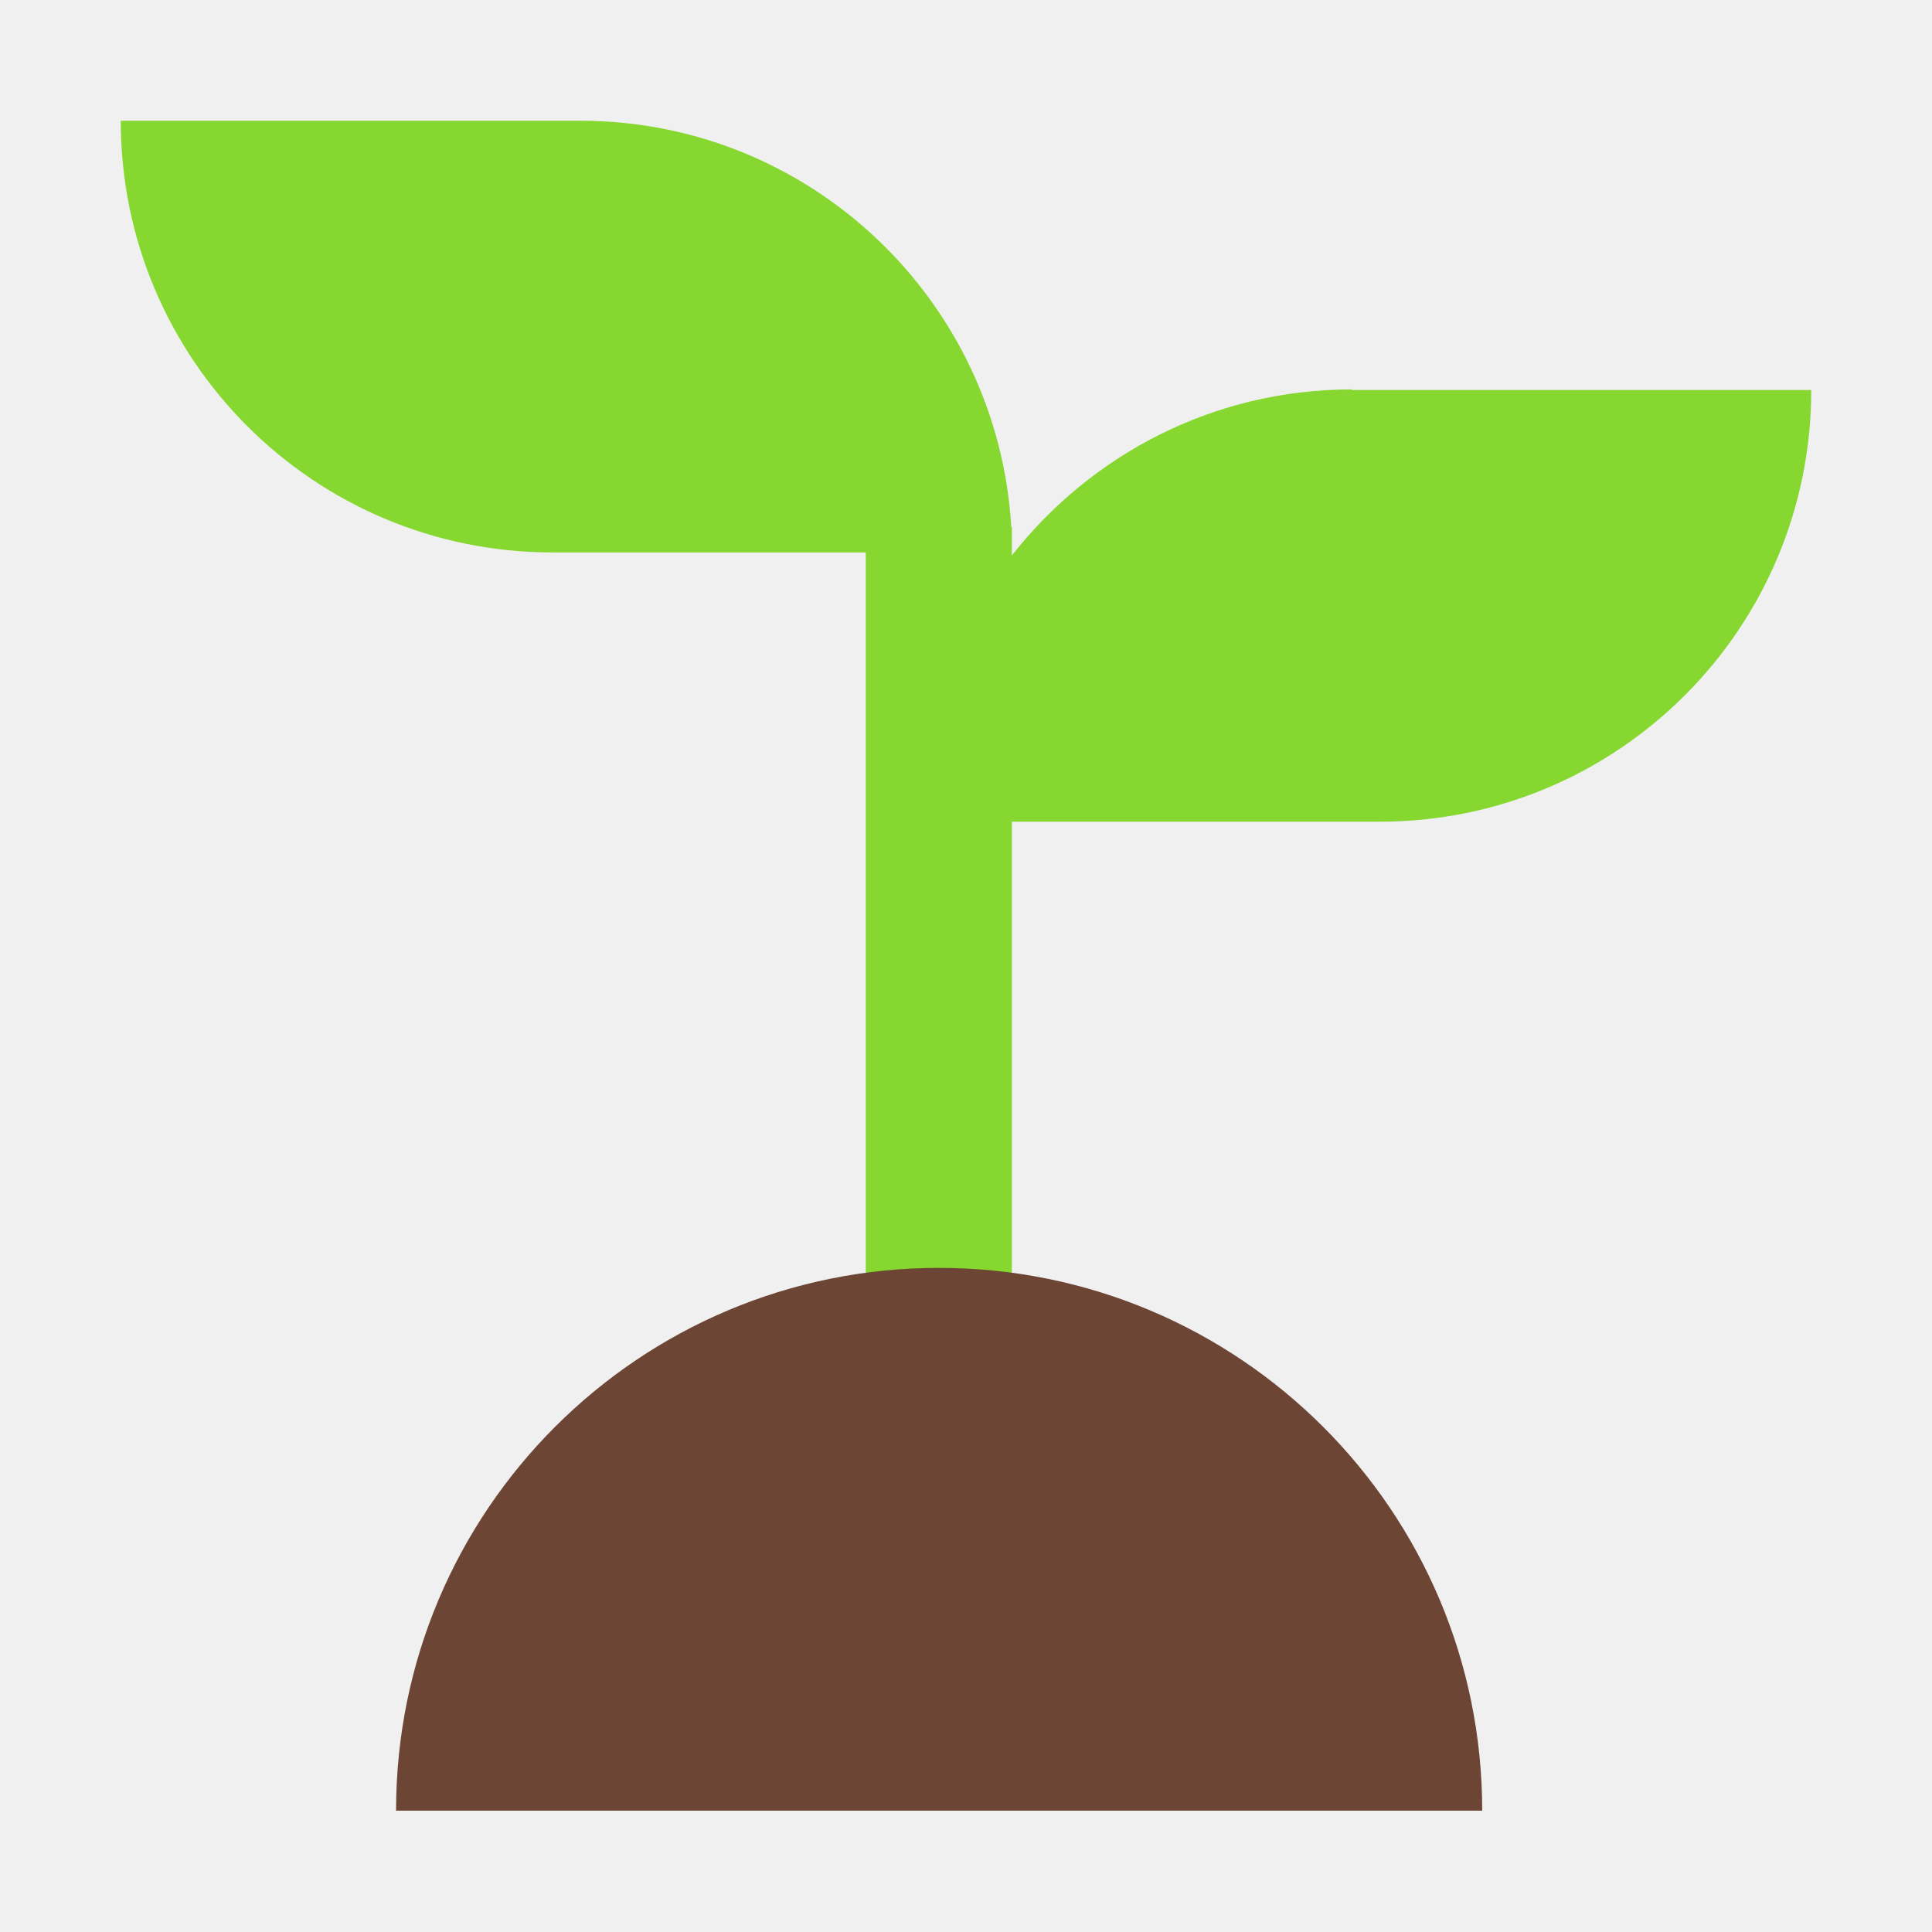
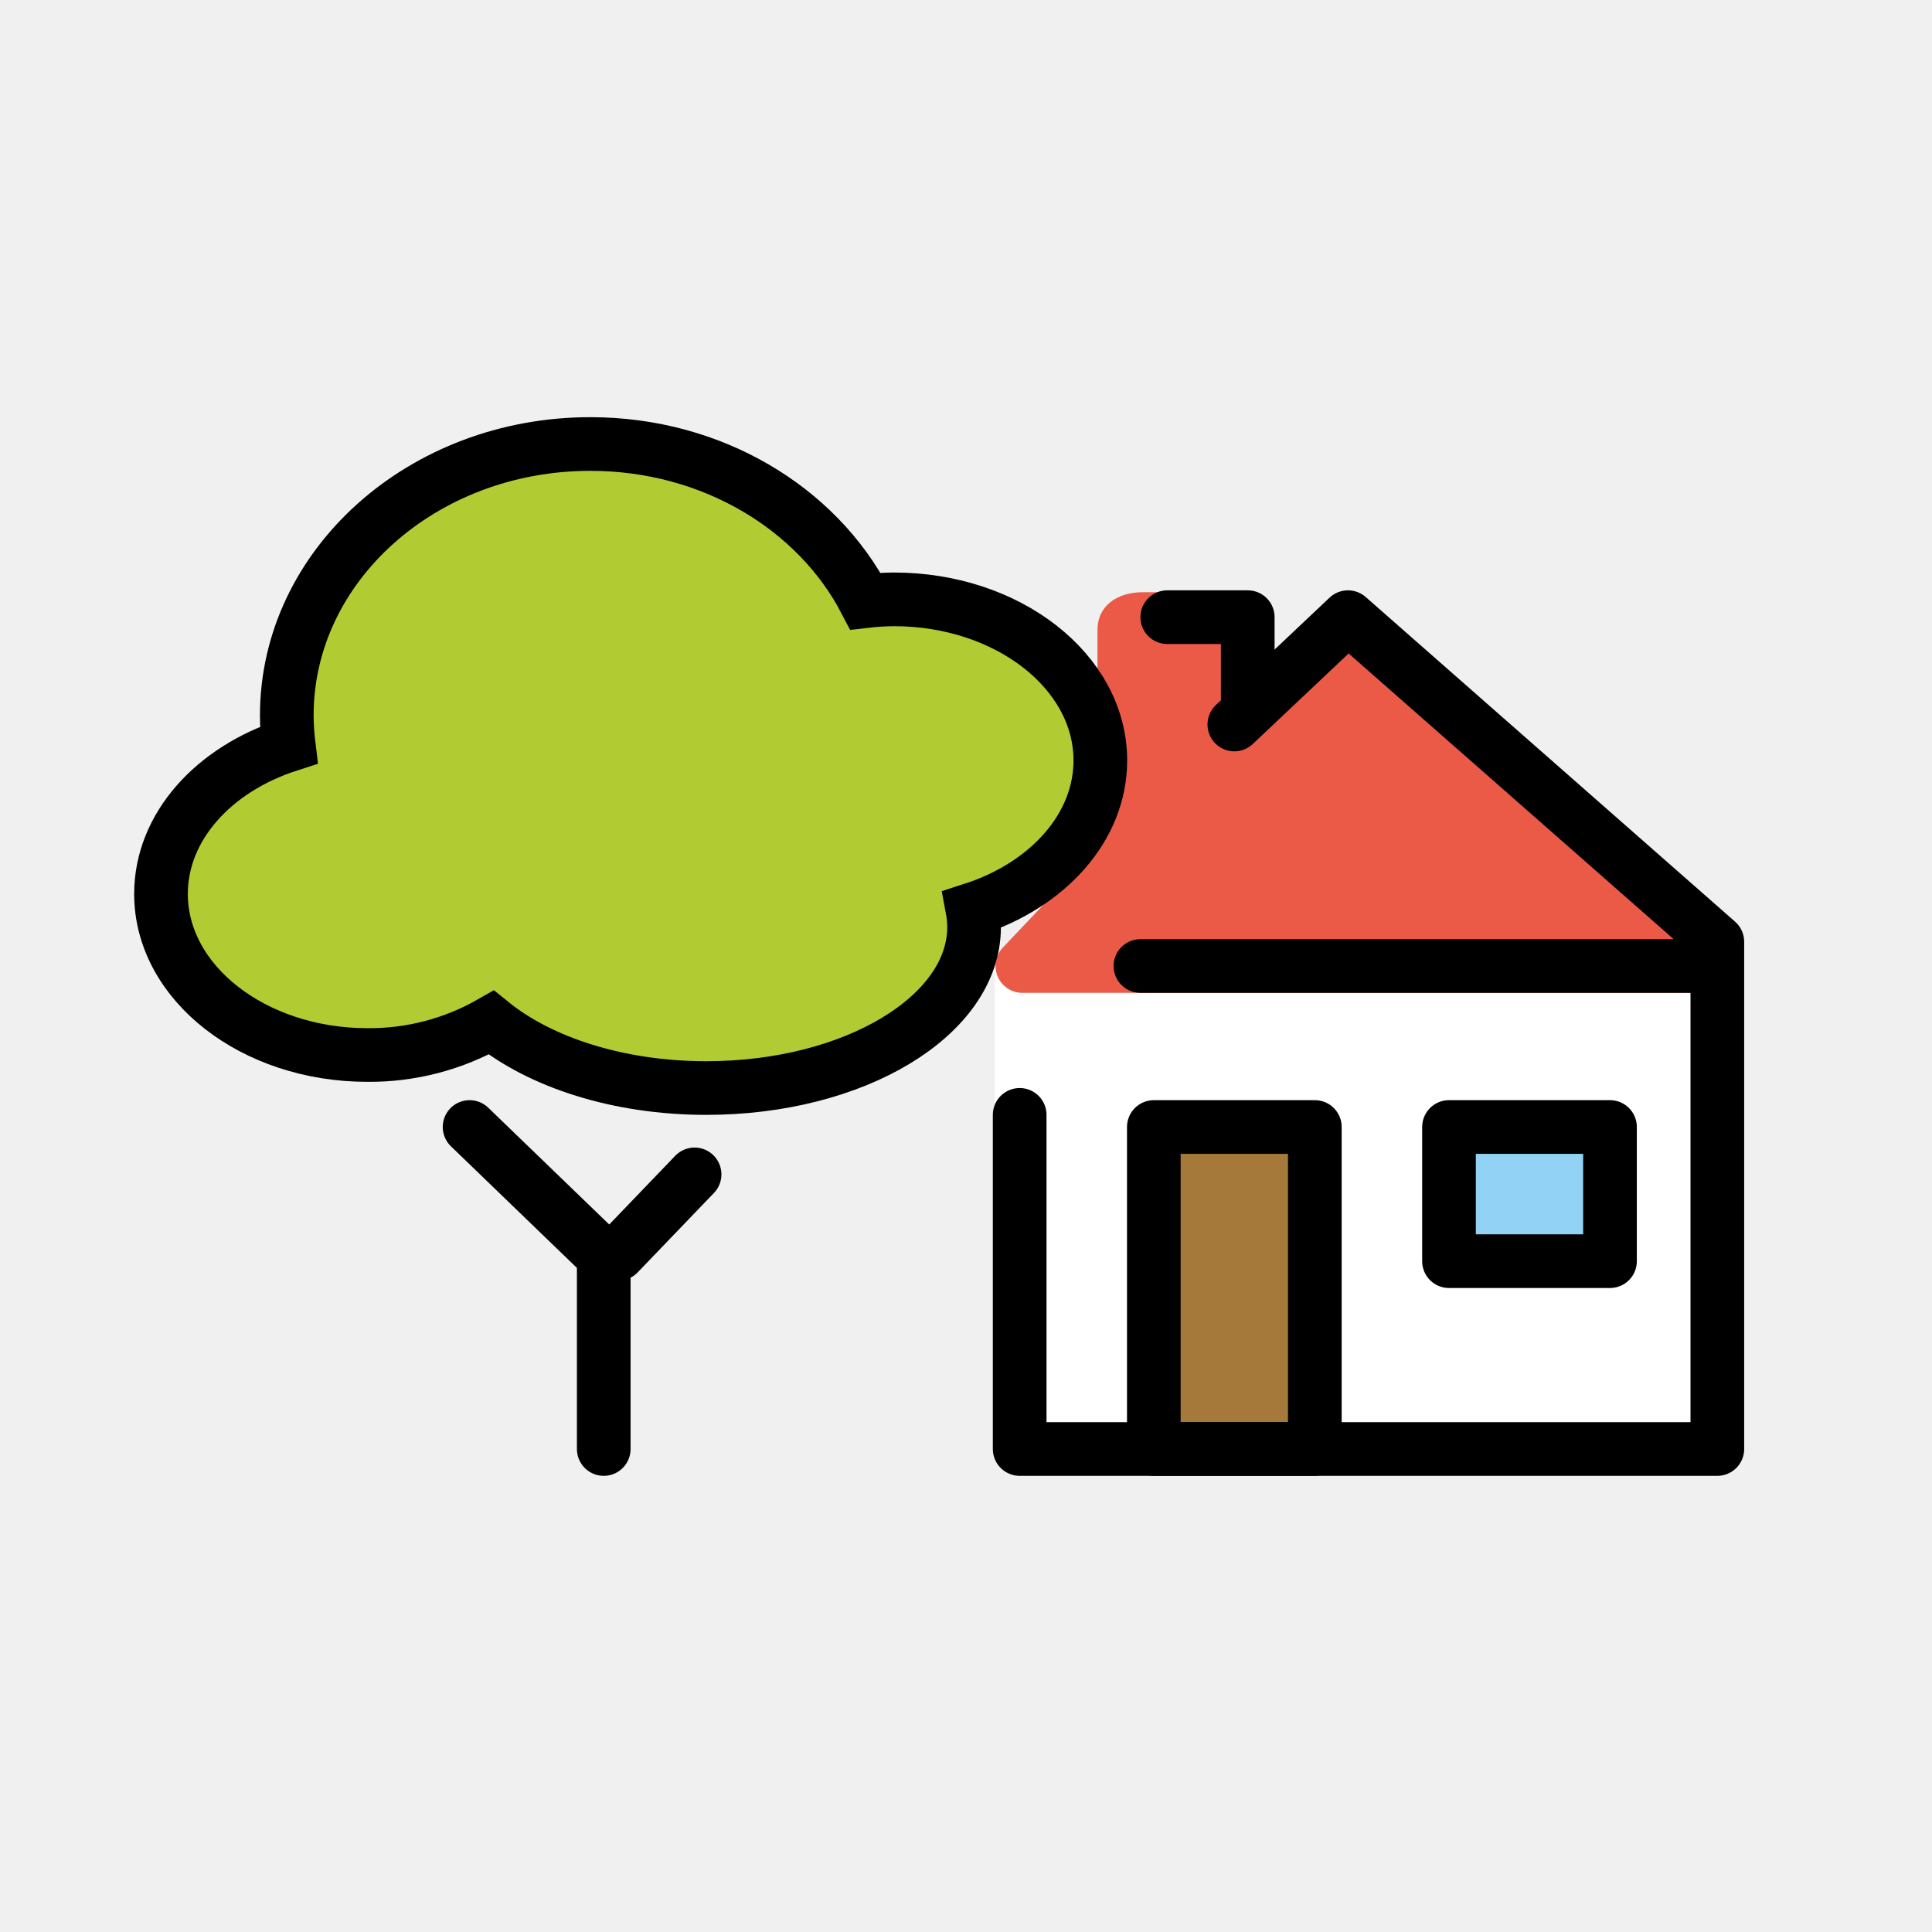
- <svg xmlns="http://www.w3.org/2000/svg" width="32" height="32" viewBox="0 0 32 32" fill="none">
-   <path d="M22.39 6.45C20.1 6.45 18.07 7.53 16.76 9.2V9.15V8.73H16.75C16.53 4.98 13.42 2 9.61 2H2C2 5.95 5.2 9.15 9.15 9.15H14.34V21.61H16.76V13.61H22.85C26.8 13.61 30 10.41 30 6.46H22.39V6.45Z" fill="#86D72F" />
-   <path d="M15.55 21C10.585 21 6.56 25.025 6.56 29.99H24.55C24.55 25.025 20.525 21 15.55 21Z" fill="#6D4534" />
+ <svg xmlns="http://www.w3.org/2000/svg" id="emoji" viewBox="0 0 72 72" version="1.1">
+   <g id="color">
+     <rect x="37.075" y="36.053" width="26.884" height="18.114" fill="#FFFFFF" />
+     <polygon fill="#EA5A47" stroke="#EA5A47" stroke-linecap="round" stroke-linejoin="round" stroke-miterlimit="10" stroke-width="2" points="50.235,23.2 38.1,36 63.5,36" />
+     <path fill="#EA5A47" d="M47.3,26l-6.4,6.059v-8.573c0-0.931,0.755-1.416,1.686-1.416h3.028 c0.931,0,1.686,0.485,1.686,1.416C47.3,23.486,47.3,26,47.3,26z" />
+     <rect x="43" y="42" width="6" height="12" fill="#A57939" />
+     <rect x="54" y="42" width="6" height="5" fill="#92D3F5" />
+     <path fill="#B1CC33" d="M41.006,28.339c0-3.312-3.445-6.003-7.694-6.003c-0.355,0.003-0.71,0.025-1.062,0.066 c-1.8-3.455-5.707-5.855-10.25-5.855c-6.248,0-11.312,4.529-11.312,10.114c0.001,0.369,0.025,0.738,0.07,1.104 C7.966,28.666,6,30.81,6,33.314c0,3.312,3.445,6.003,7.694,6.003c1.615,0.014,3.206-0.402,4.614-1.207 c1.818,1.477,4.726,2.438,8.015,2.438c5.511,0,9.978-2.688,9.978-6.003c-0.001-0.219-0.021-0.438-0.061-0.653 C39.036,32.99,41.006,30.845,41.006,28.339z" />
+   </g>
+   <g id="hair" />
+   <g id="skin" />
+   <g id="skin-shadow" />
+   <g id="line">
+     <polyline fill="none" stroke="#000000" stroke-linecap="round" stroke-linejoin="round" stroke-miterlimit="10" stroke-width="2" points="46,27 50.235,23 64,35.098 64,54 38,54 38,41.548" />
+     <rect x="43" y="42" width="6" height="12" fill="none" stroke="#000000" stroke-linecap="round" stroke-linejoin="round" stroke-miterlimit="10" stroke-width="2" />
+     <rect x="54" y="42" width="6" height="5" fill="none" stroke="#000000" stroke-linecap="round" stroke-linejoin="round" stroke-miterlimit="10" stroke-width="2" />
+     <polyline fill="none" stroke="#000000" stroke-linecap="round" stroke-linejoin="round" stroke-miterlimit="10" stroke-width="2" points="43.5,23 46.5,23 46.5,26" />
+     <path fill="none" stroke="#000000" stroke-miterlimit="10" stroke-width="2" d="M31.245,39.34" />
+     <polyline fill="none" stroke="#000000" stroke-linecap="round" stroke-linejoin="round" stroke-width="2" points="22.5,54 22.5,46.827 17.5,42" />
+     <line x1="23.041" x2="25.885" y1="46.727" y2="43.766" fill="none" stroke="#000000" stroke-linecap="round" stroke-linejoin="round" stroke-width="2" />
+     <path fill="none" stroke="#000000" stroke-linecap="round" stroke-miterlimit="10" stroke-width="2" d="M41.006,28.339 c0-3.312-3.445-6.003-7.694-6.003c-0.355,0.003-0.71,0.025-1.062,0.066c-1.8-3.455-5.707-5.855-10.25-5.855 c-6.248,0-11.312,4.529-11.312,10.114c0.001,0.369,0.025,0.738,0.07,1.104C7.966,28.666,6,30.81,6,33.314 c0,3.312,3.445,6.003,7.694,6.003c1.615,0.014,3.206-0.402,4.614-1.207c1.818,1.477,4.726,2.438,8.015,2.438 c5.511,0,9.978-2.688,9.978-6.003c-0.001-0.219-0.021-0.438-0.061-0.653 C39.036,32.99,41.006,30.845,41.006,28.339z" />
+     <line x1="63.5" x2="42.5" y1="36" y2="36" fill="none" stroke="#000000" stroke-linecap="round" stroke-linejoin="round" stroke-miterlimit="10" stroke-width="2" />
+   </g>
</svg>
